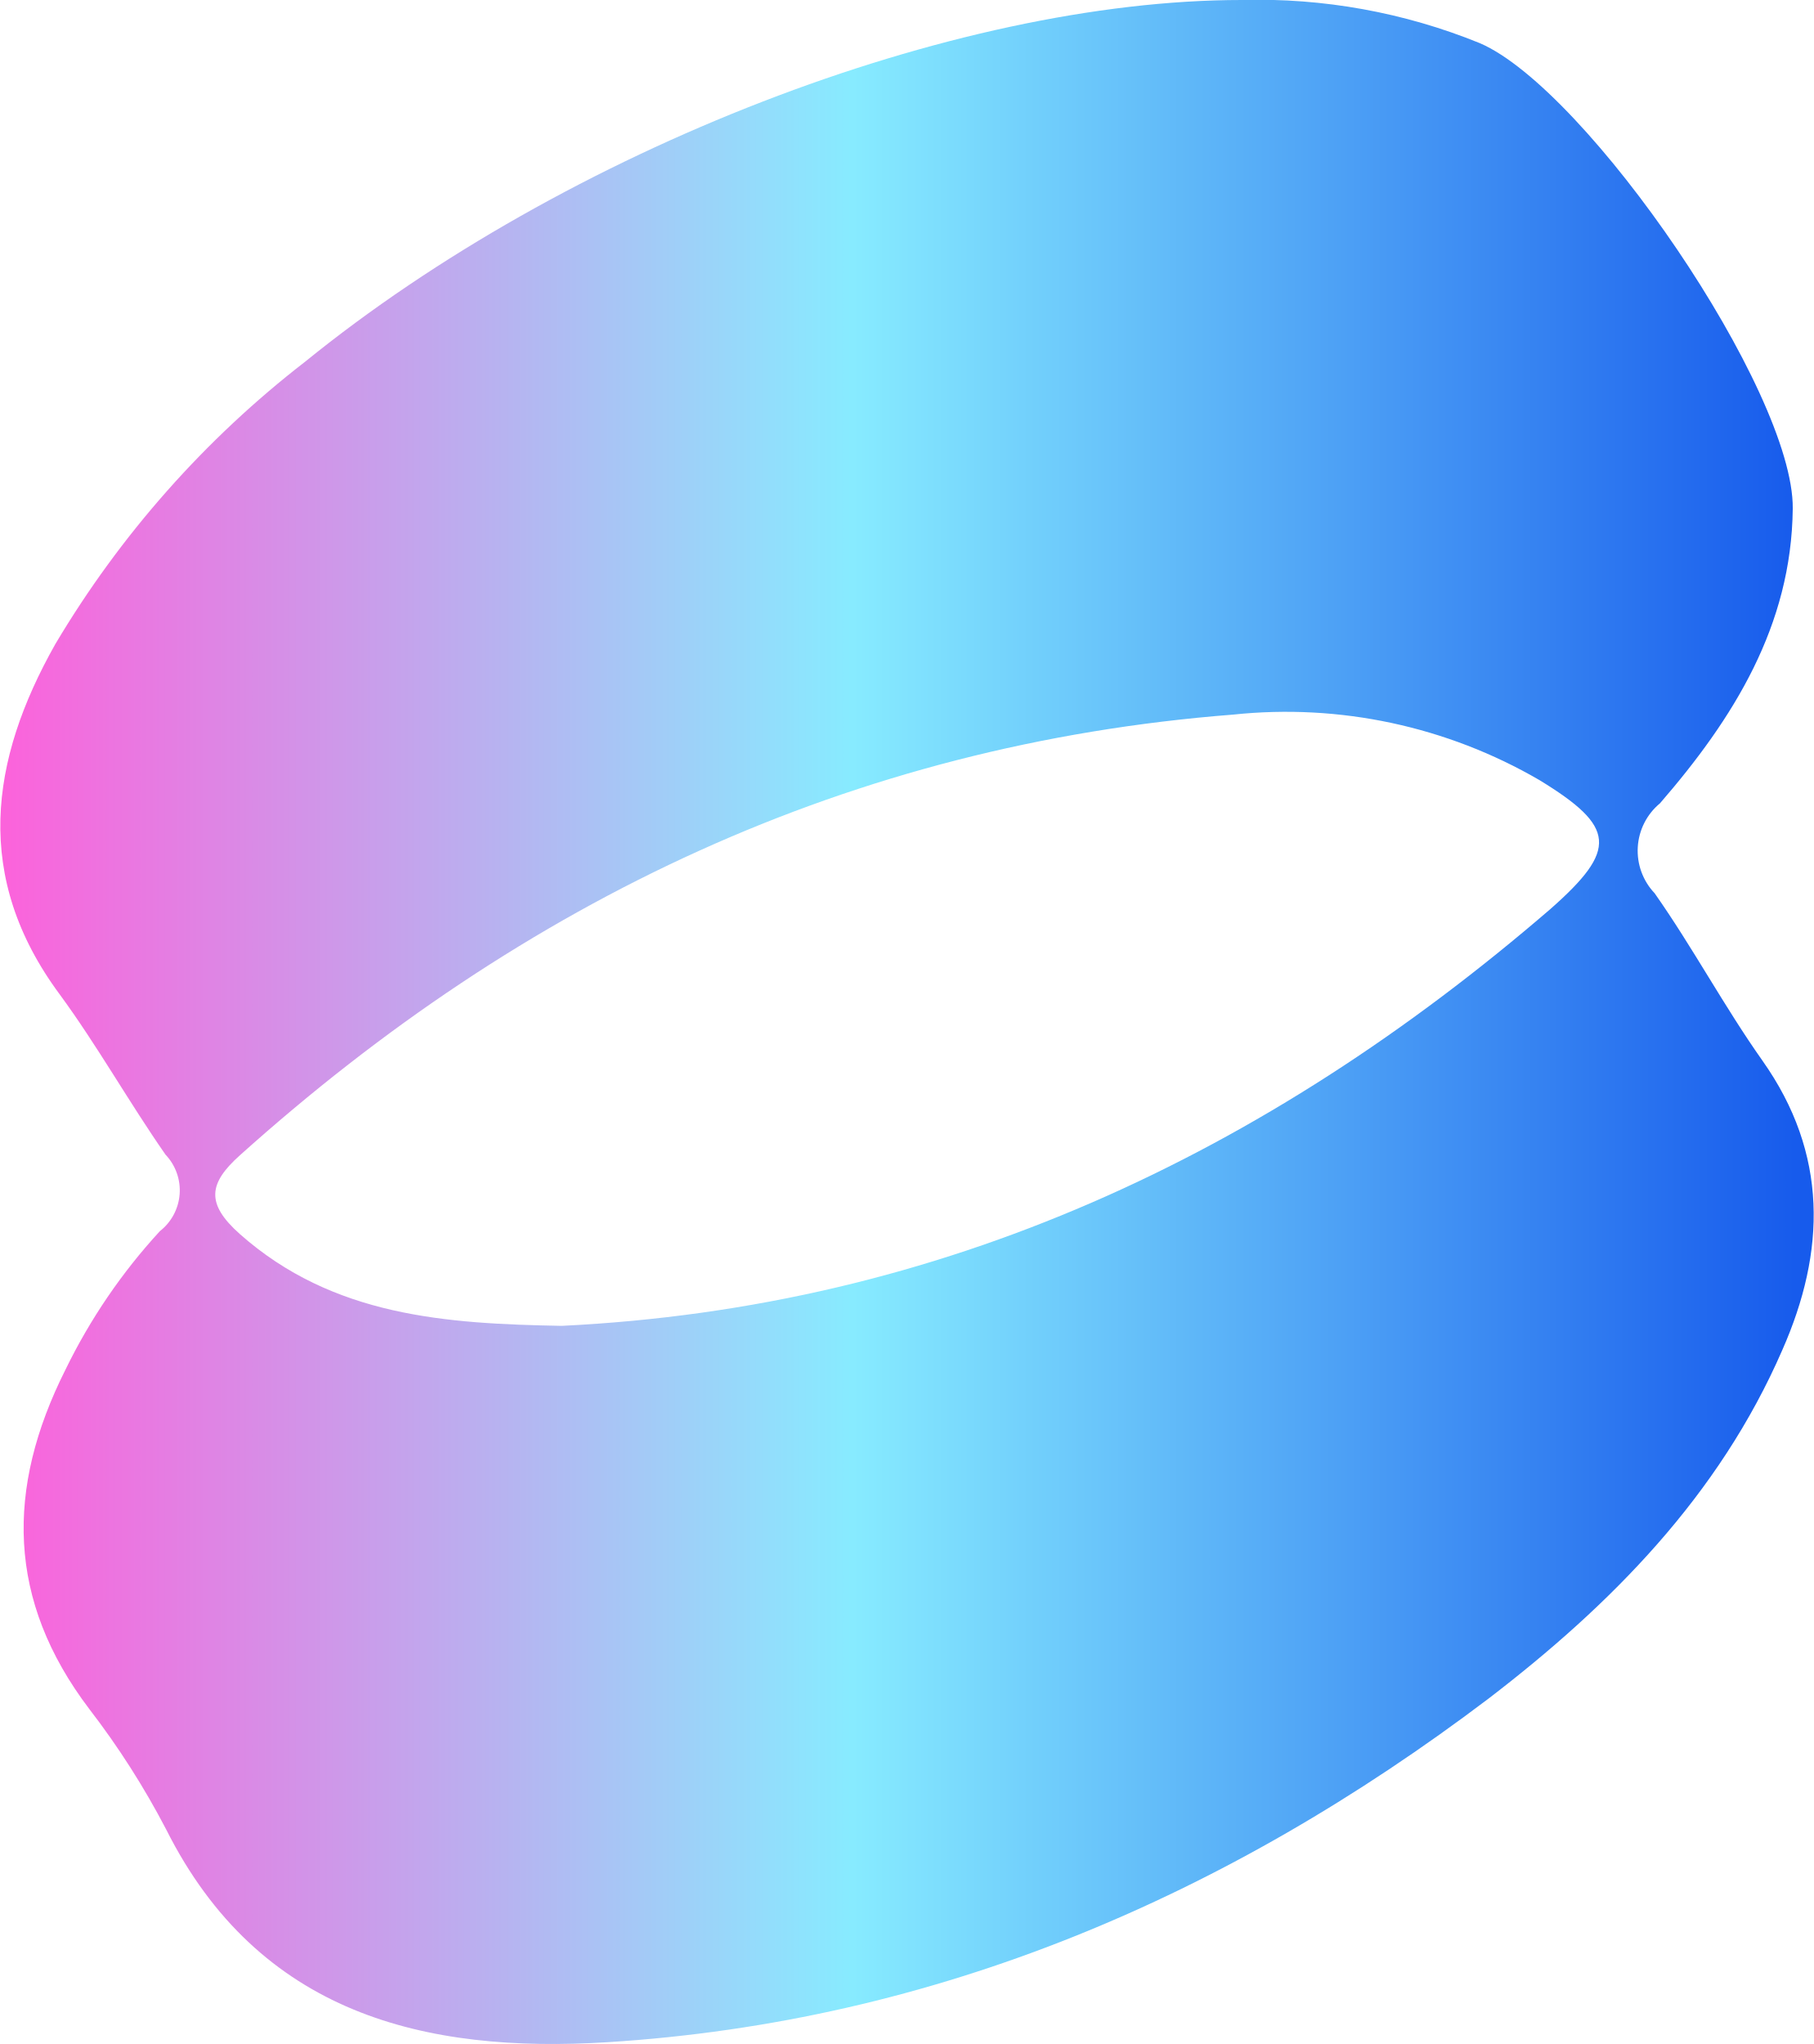
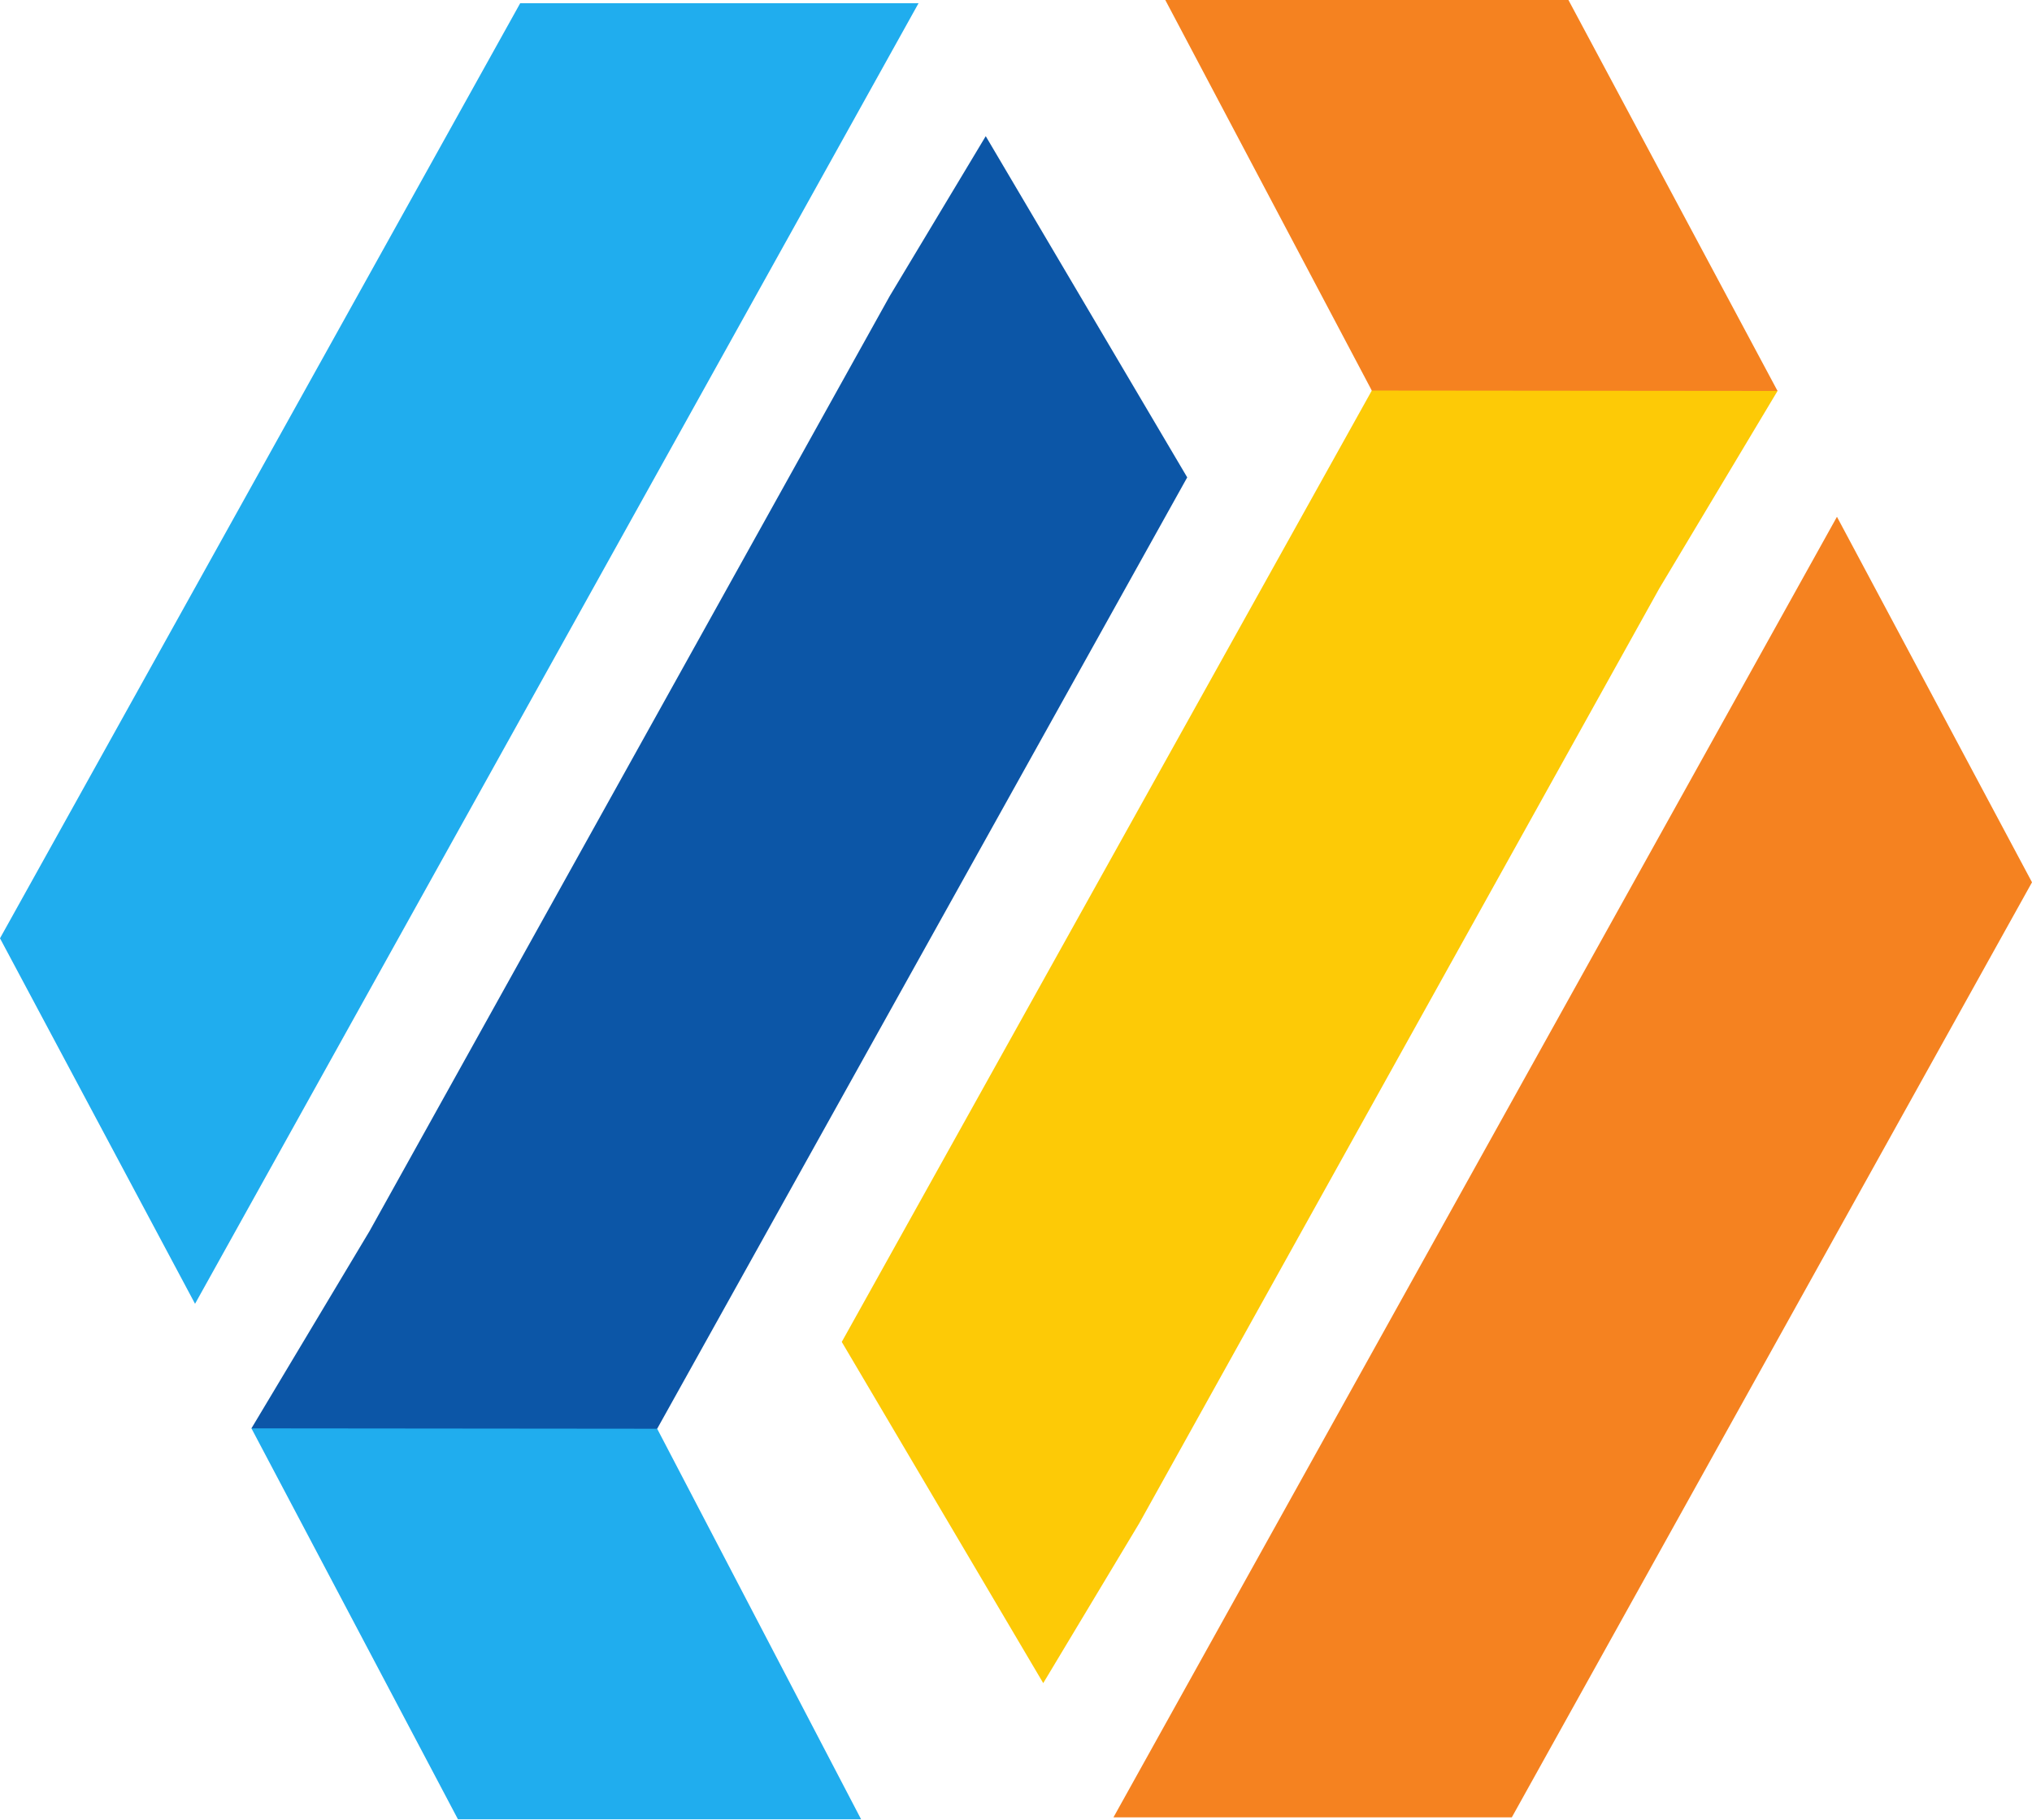
- <svg xmlns="http://www.w3.org/2000/svg" viewBox="0 0 60.93 68.65">
-   <defs>
-     <linearGradient id="a610130ed-4a66-47c6-aa94-becfd147e998" y1="34.32" x2="60.93" y2="34.32" gradientUnits="userSpaceOnUse">
-       <stop offset="0" stop-color="#fc62db" />
-       <stop offset=".47" stop-color="#87ebff" />
-       <stop offset=".99" stop-color="#175bec" />
-     </linearGradient>
-   </defs>
-   <path d="M41.71 0a19.77 19.77 0 0 1 8 1.45C53.31 3 60.26 13.14 60.22 17.08s-2 7.06-4.46 9.9a2.07 2.07 0 0 0-.18 3.02c1.28 1.82 2.34 3.81 3.62 5.62 2.22 3.14 2.13 6.41.67 9.72-2.13 4.9-5.76 8.56-9.87 11.71-8.79 6.65-18.57 10.85-29.6 11.54-6.13.38-11.7-.94-14.82-7.15A27.3 27.3 0 0 0 3 57.4C.23 53.75.19 50 2.2 46a19.42 19.42 0 0 1 3.17-4.65 1.74 1.74 0 0 0 .19-2.57C4.32 37 3.27 35.12 2 33.39c-2.9-3.92-2.35-7.85-.14-11.76a33.86 33.86 0 0 1 8.4-9.49C19 5.05 32 0 41.71 0zM18.87 44.53c12.76-.62 23.64-5.75 33.21-14 2.27-2 2.2-2.76-.37-4.33A16.93 16.93 0 0 0 41.43 24c-12.86 1-23.84 6.25-33.37 14.8-1.05.94-1.16 1.62 0 2.65 3.13 2.77 6.94 3.01 10.81 3.08z" fill="url(#a610130ed-4a66-47c6-aa94-becfd147e998)" />
+ <svg xmlns="http://www.w3.org/2000/svg" viewBox="0.61 -0.67 423.39 379.04">
+   <g fill-rule="evenodd">
+     <path fill="#20adee" d="M109 0h83L41.25 270.97.61 194.82 109 0z" />
+     <path fill="#f58220" d="M315.61 377.97h-83L383.36 107 424 183.15 315.61 377.97z" />
+     <path fill="#20adee" d="M53 296.92l2.44-1.59h79.57l2.53 1.67 42.49 81.37h-84L53 296.92z" />
+     <path fill="#0c56a7" d="M186 61l20-33.3 41.98 71.09L137.54 297 53 296.92l24.61-41.1L186 61z" />
+     <path fill="#fdca06" d="M237.98 316.7l-20 33.3L176 278.91 286.44 80.7l.01-1.23 83.3.56 1.23.75-24.61 41.1L237.98 316.7z">
+     </path>
+     <path fill="#f58220" d="M243.41-.67h84l43.57 81.45-84.54-.08L243.41-.67z" />
+   </g>
</svg>
